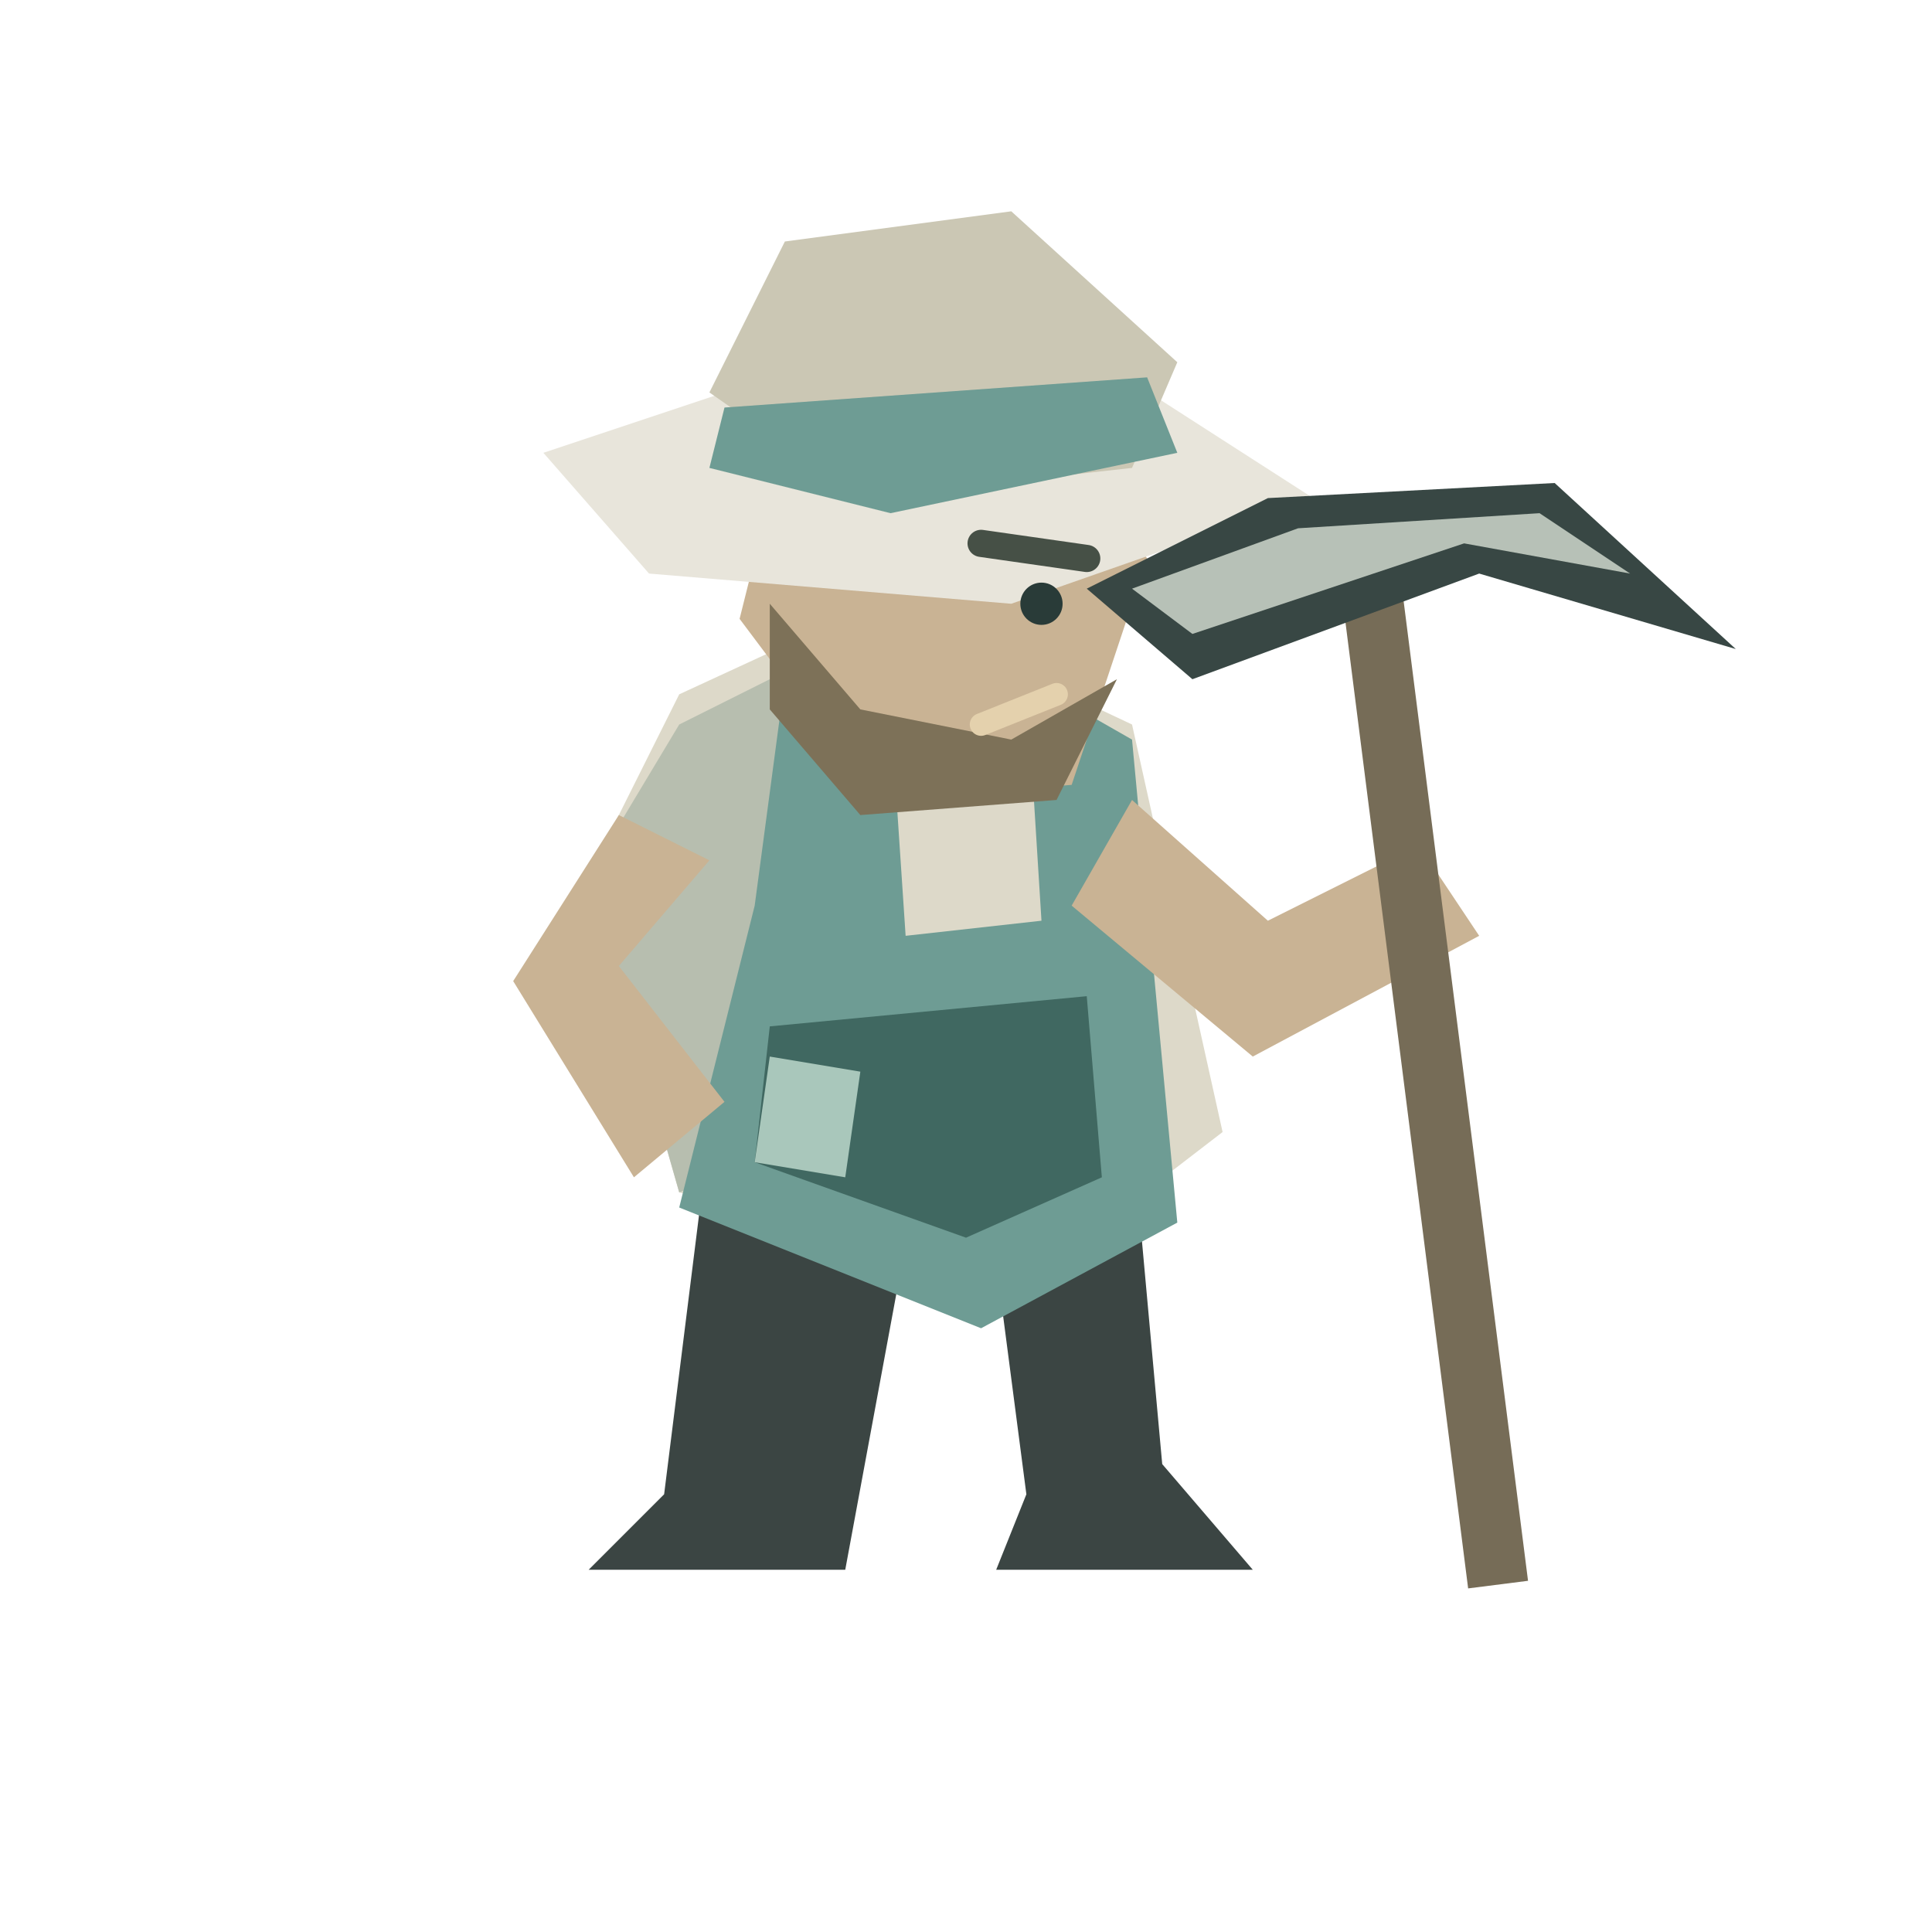
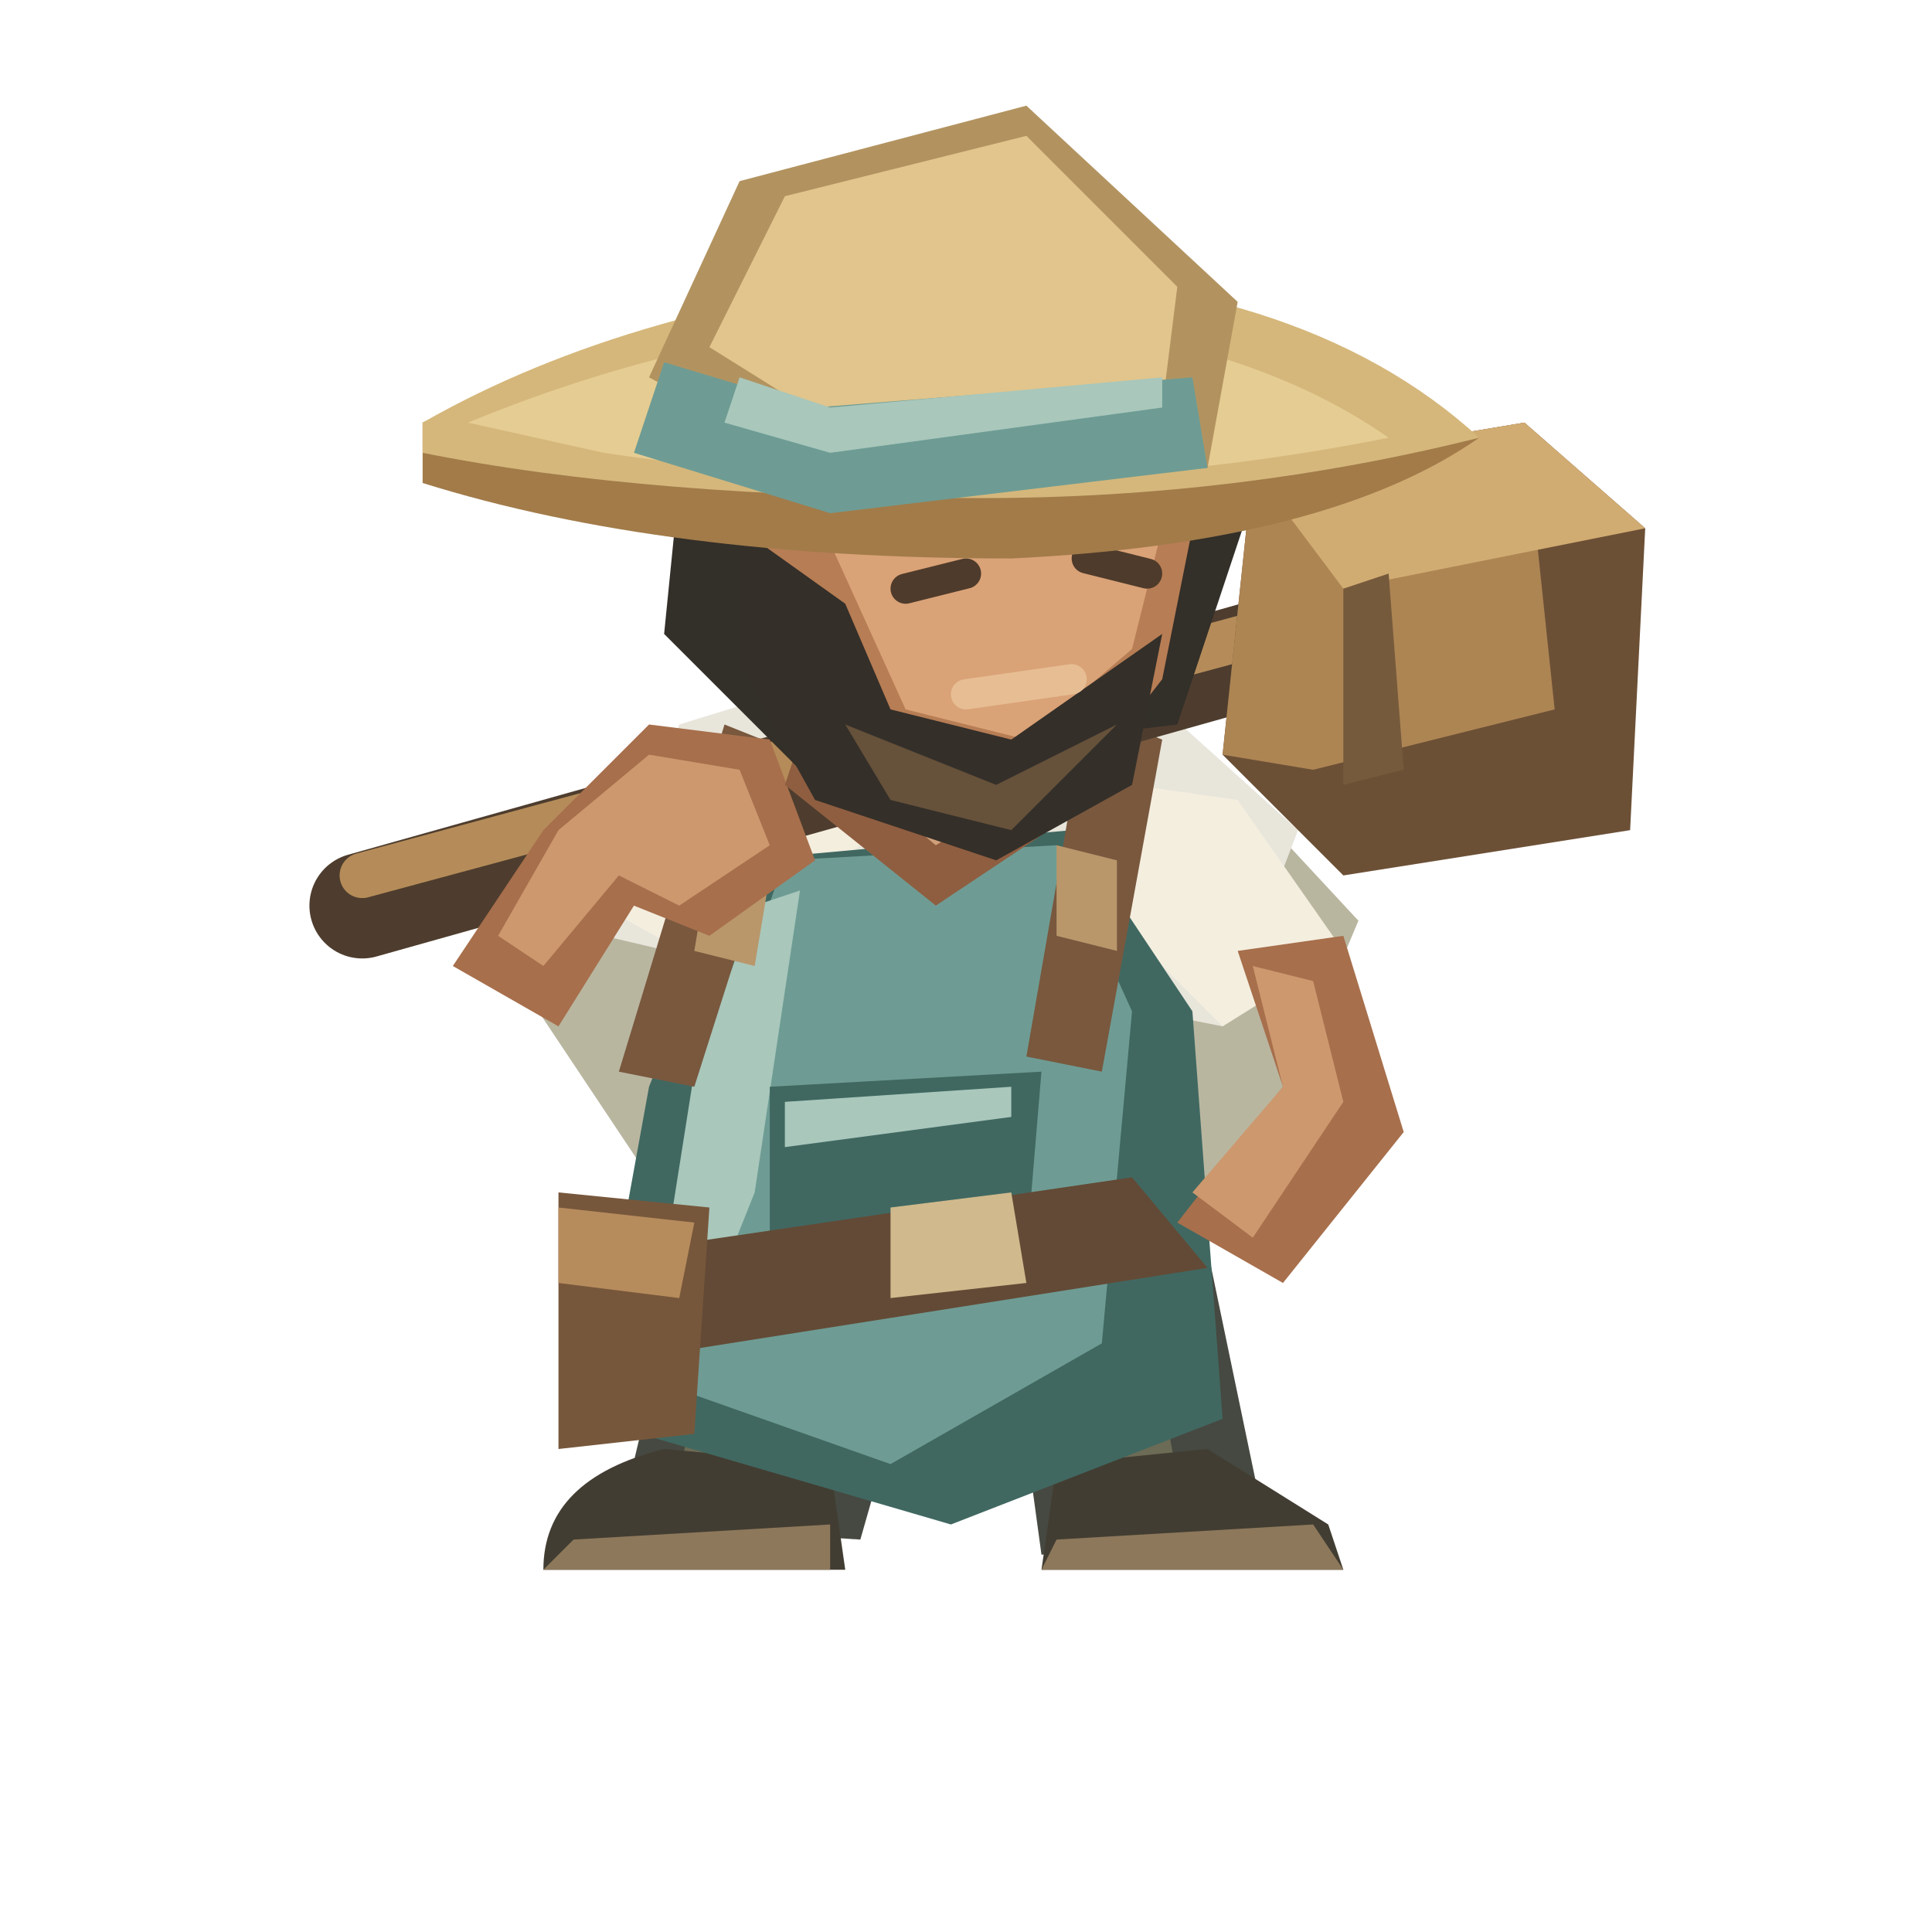
<svg xmlns="http://www.w3.org/2000/svg" width="128" height="128" viewBox="0 0 128 128">
-   <path fill="#3B4543" d="m47 75-3 24-5 5h17l5-27zm18 1 3 23-2 5h17l-6-7-2-22z" />
-   <path fill="#DDD9C9" d="m45 46 13-6 17 8 6 27-13 10-23-6-6-21z" />
-   <path fill="#B7BEAF" d="m45 48 8-4 2 31-10 4-6-21z" />
-   <path fill="#6E9C94" d="m52 45 7 2 1 15 9-1-1-16 7 4 3 32-13 7-20-8 5-20z" />
-   <path fill="#406861" d="m51 68 21-2 1 12-9 4-14-5z" />
-   <path fill="#C9B394" d="m41 54-7 11 8 13 6-5-7-9 6-7zm34-1 9 8 10-5 4 6-15 8-12-10z" />
-   <path fill="#C9B394" d="m52 29 18-1 6 9-5 15-13 1-9-12z" />
-   <path fill="#947F63" d="m49 34 4-9 18 1 5 9-12-4z" />
-   <path fill="#E8E5DB" d="m36 30 15-5 22-1 14 9-20 7-24-2z" />
-   <path fill="#CBC7B4" d="m47 26 5-10 15-2 11 10-3 7-18 2z" />
-   <path fill="#6E9C94" d="m48 27 28-2 2 5-19 4-12-3z" />
-   <path d="m91 40 8 63" fill="none" stroke="#766C57" stroke-width="4" stroke-linecap="square" />
-   <path fill="#384744" d="m72 39 12-6 19-1 12 11-17-5-19 7z" />
-   <path fill="#B7C1B7" d="m75 39 11-4 16-1 6 4-11-2-18 6z" />
-   <path fill="#7D7158" d="m51 40 6 7 10 2 7-4-4 8-13 1-6-7z" />
-   <path d="m65 36 7 1" stroke="#465046" stroke-width="1.8" stroke-linecap="round" />
-   <circle cx="69" cy="40" r="1.4" fill="#293B38" />
-   <path d="m65 48 5-2" stroke="#E4D1AD" stroke-width="1.5" stroke-linecap="round" />
-   <path fill="#A9C7BB" d="m51 70 6 1-1 7-6-1z" />
+   <g id="boots-and-trousers">
+     <path fill="#464941" d="m46 80 17 1-6 21-16-1zm20 1 13-3 5 24-15 1z" />
+     <path fill="#6C6B55" d="m48 81 9 1-4 15-8 1zm20 3 7-3 3 17-6 1z" />
+     <path fill="#423D32" d="m44 96 11 1 1 7H36q0-6 8-8m26 1 10-1 8 5 1 3H69z" />
+     <path fill="#8D785B" d="m38 102 17-1v3H36zm32 0 17-1 2 3H69z" />
+   </g>
+   <path fill="#B9B6A0" d="m45 49 14-6 18 4 13 14-8 19-39-2-10-15z" />
+   <path fill="#E8E5DB" d="m45 48 13-4 9 7 9-5 10 9-5 13-10-2-5-9-9 9-17-4z" />
+   <path fill="#F4EEDF" d="m44 52 7-3 6 7-10 8-9-5zm31 0 7 1 7 10-8 5-7-7z" />
+   <g id="apron-team-cloth">
+     <path fill="#406861" d="m49 57 22-2 8 12 2 27-18 7-24-7 4-22z" />
+     <path fill="#6E9C94" d="m52 57 18-1 5 11-2 22-14 8-17-6 5-20z" />
+     <path fill="#A9C7BB" d="m50 60 3-1-3 20-4 10-3 1 3-19z" />
+     <path fill="#406861" d="m51 72 18-1-1 12-17 2z" />
+     <path fill="#A9C7BB" d="m52 73 15-1v2l-15 2z" />
+   </g>
+   <path fill="#79583E" d="m48 48 5 2-7 22-5-1zm24-1 5 2-4 22-5-1z" />
+   <path fill="#B9976B" d="m47 57 4 1-1 6-4-1zm23-1 4 1v6l-4-1z" />
+   <path fill="#634A36" d="m41 83 34-5 5 6-38 6z" />
+   <path fill="#D0B98C" d="m59 80 8-1 1 6-9 1z" />
+   <path fill="#77573B" d="m37 79 10 1-1 15-9 1z" />
+   <path fill="#B78C5D" d="m37 80 9 1-1 5-8-1z" />
+   <path fill="#A76F4C" d="m82 63 7-1 4 13-8 10-7-4 7-9z" />
+   <path fill="#CD986E" d="m83 64 4 1 2 8-6 9-4-3 6-7z" />
+   <path d="m24 60 64-18" stroke="#4E3D2E" stroke-width="7" stroke-linecap="round" />
+   <path d="m24 58 63-17" stroke="#B58C59" stroke-width="3" stroke-linecap="round" />
+   <path fill="#6C5036" d="m83 31 18-3 8 7-1 20-19 3-8-8z" />
+   <path fill="#AD8553" d="m83 31 18-3 2 19-16 4-6-1z" />
+   <path fill="#D1AC72" d="m83 31 18-3 8 7-20 4z" />
+   <path fill="#765A3C" d="m89 39 3-1 1 13-4 1z" />
+   <path fill="#A76F4C" d="m36 55 7-7 8 1 3 8-7 5-5-2-5 8-7-4z" />
+   <path fill="#CD986E" d="m37 55 6-5 6 1 2 5-6 4-4-2-5 6-3-2z" />
+   <path fill="#8F5E40" d="m56 40 16-1 2 13-12 8-10-8z" />
+   <path fill="#D0A079" d="m59 43 10-1 1 9-8 5-6-5z" />
+   <path fill="#332F29" d="M45 32q0-14 17-15 19-1 21 16l-5 15-25 3-9-9z" />
+   <path fill="#B77D54" d="m51 29 19-3 9 9-2 10-7 9-11-1-9-10z" />
+   <path fill="#DAA277" d="m58 29 12-2 7 8-2 8-7 6-8-2-5-11z" />
+   <path fill="#342F29" d="m49 35 7 5 3 7 8 2 10-7-2 10-9 5-12-4-5-9z" />
+   <path fill="#66513A" d="m56 48 10 4 8-4-7 7-8-2z" />
+   <path d="m60 39 4-1m8-1 4 1" stroke="#4E3B2B" stroke-width="2" stroke-linecap="round" />
+   <path d="m64 46 7-1" stroke="#E7BE93" stroke-width="2" stroke-linecap="round" />
+   <path fill="#A27B49" d="M28 28Q43 21 62 20 85 20 98 29Q88 36 67 37 44 37 28 32z" />
+   <path fill="#D5B77B" d="M28 28Q42 20 63 18 86 18 98 29Q82 33 65 33 43 33 28 30z" />
+   <path fill="#E5CC92" d="M31 28q17-7 34-7 17 1 27 8-25 5-52 1z" />
+   <path fill="#B29360" d="m43 25 6-13 19-5 14 13-2 11-24 1z" />
+   <path fill="#E1C58C" d="m47 23 5-10 16-4 10 10-1 8-22 1z" />
+   <path fill="#6E9C94" d="m44 24 10 3 25-2 1 6-25 3-13-4z" />
+   <path fill="#A9C7BB" d="m49 25 6 2 22-2v2l-22 3-7-2z" />
</svg>
